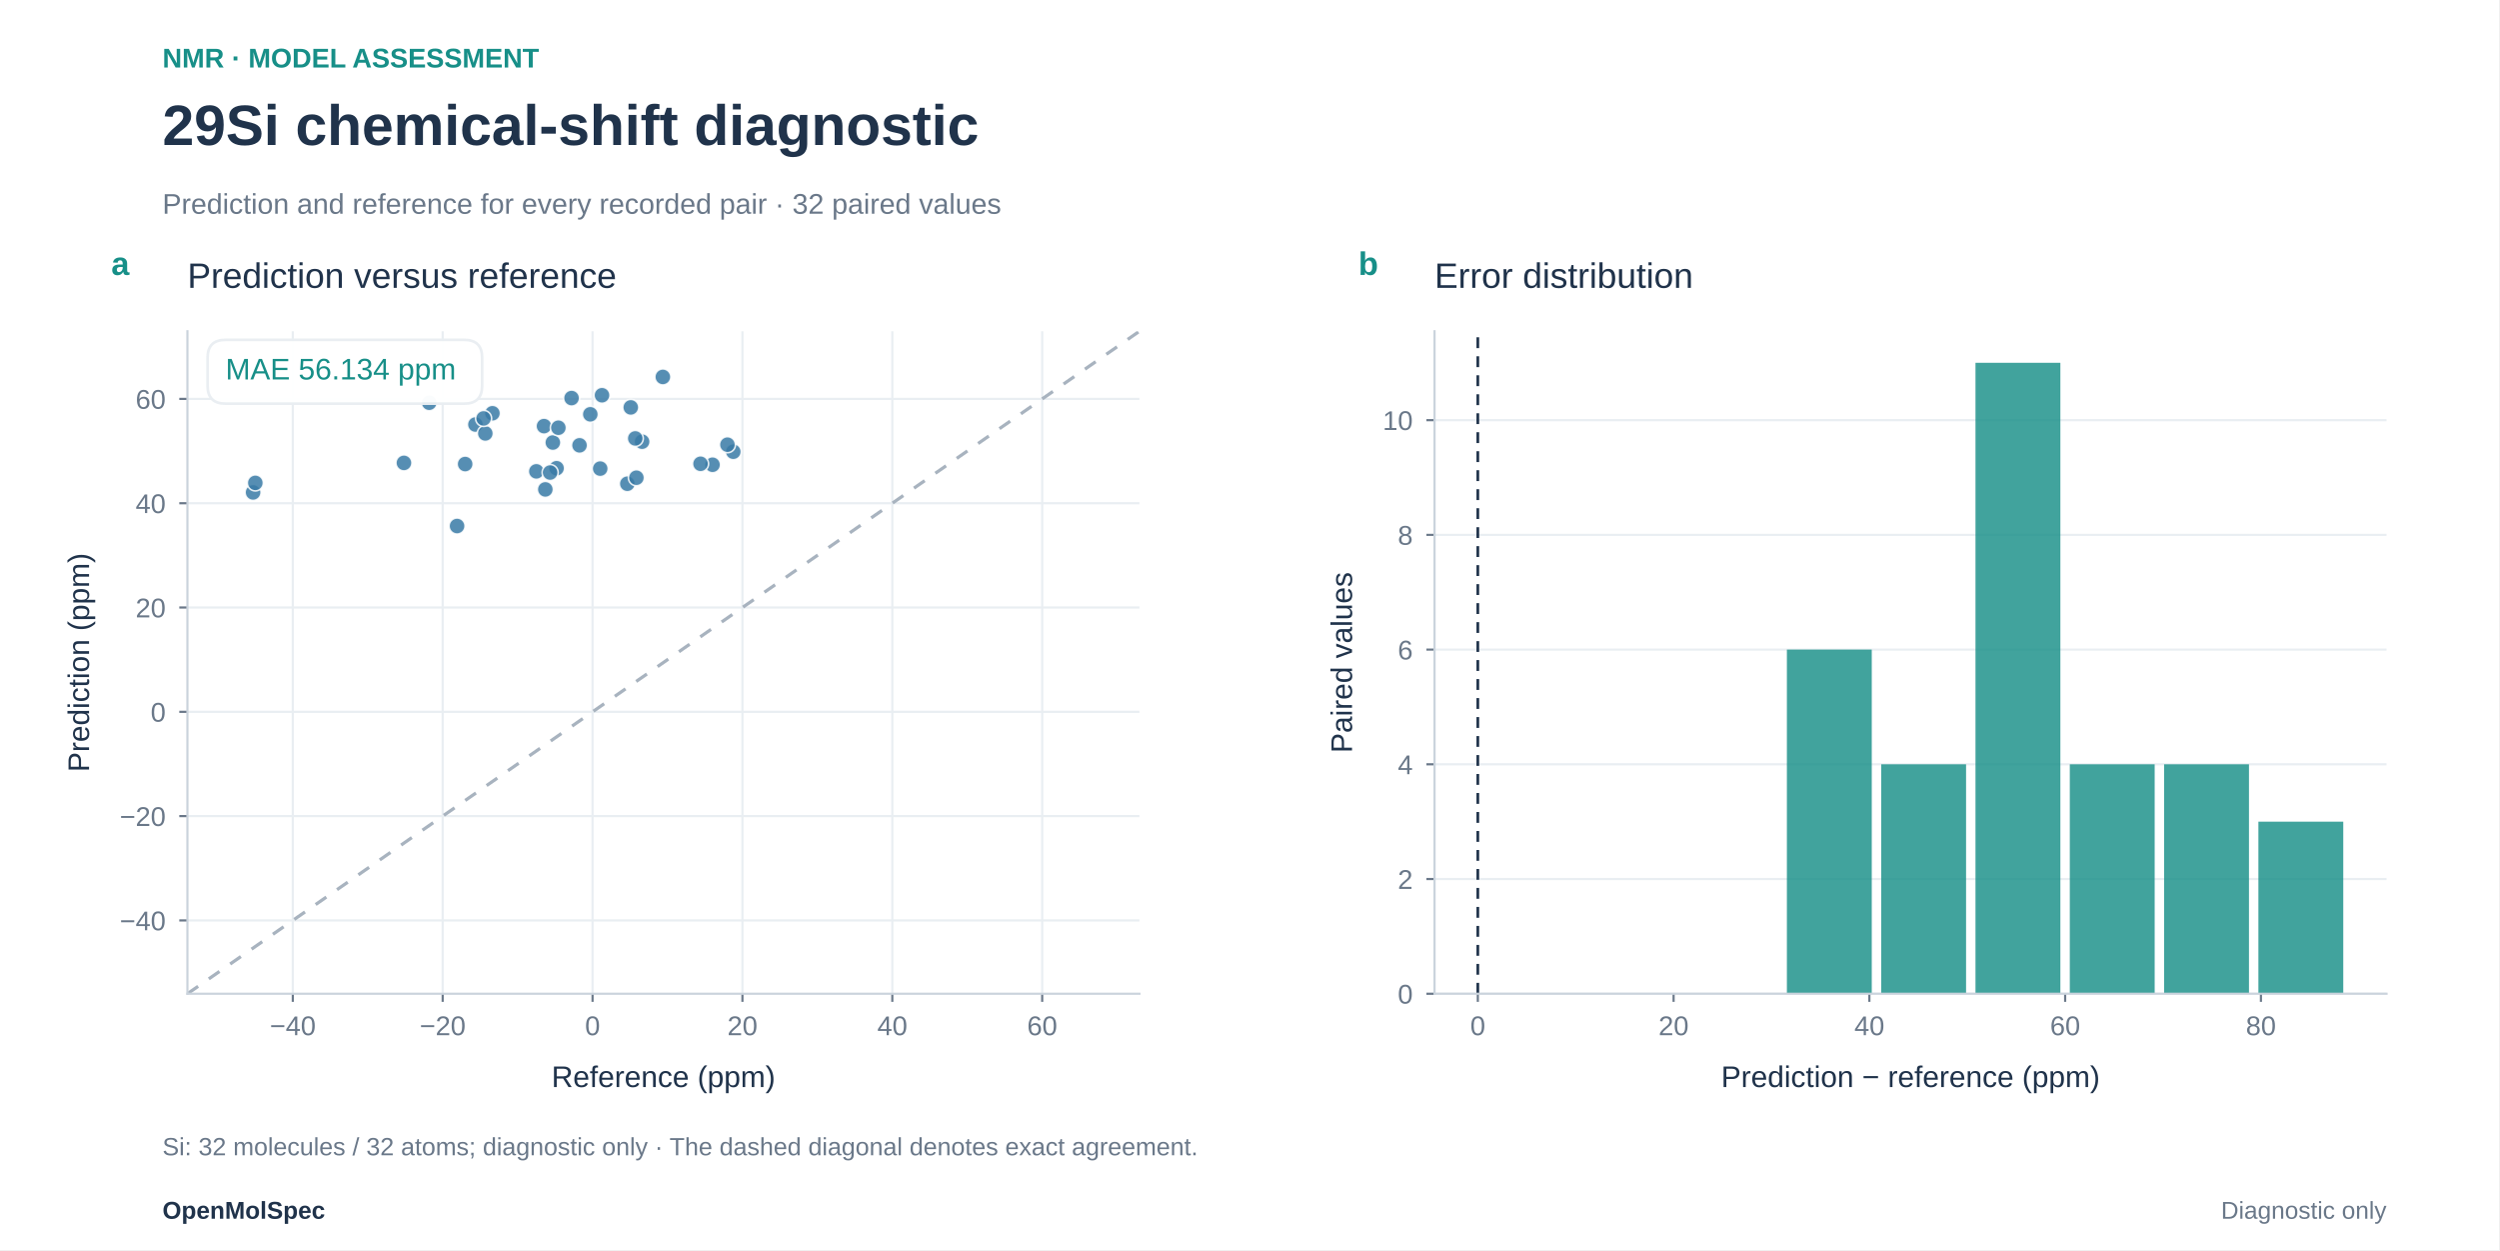
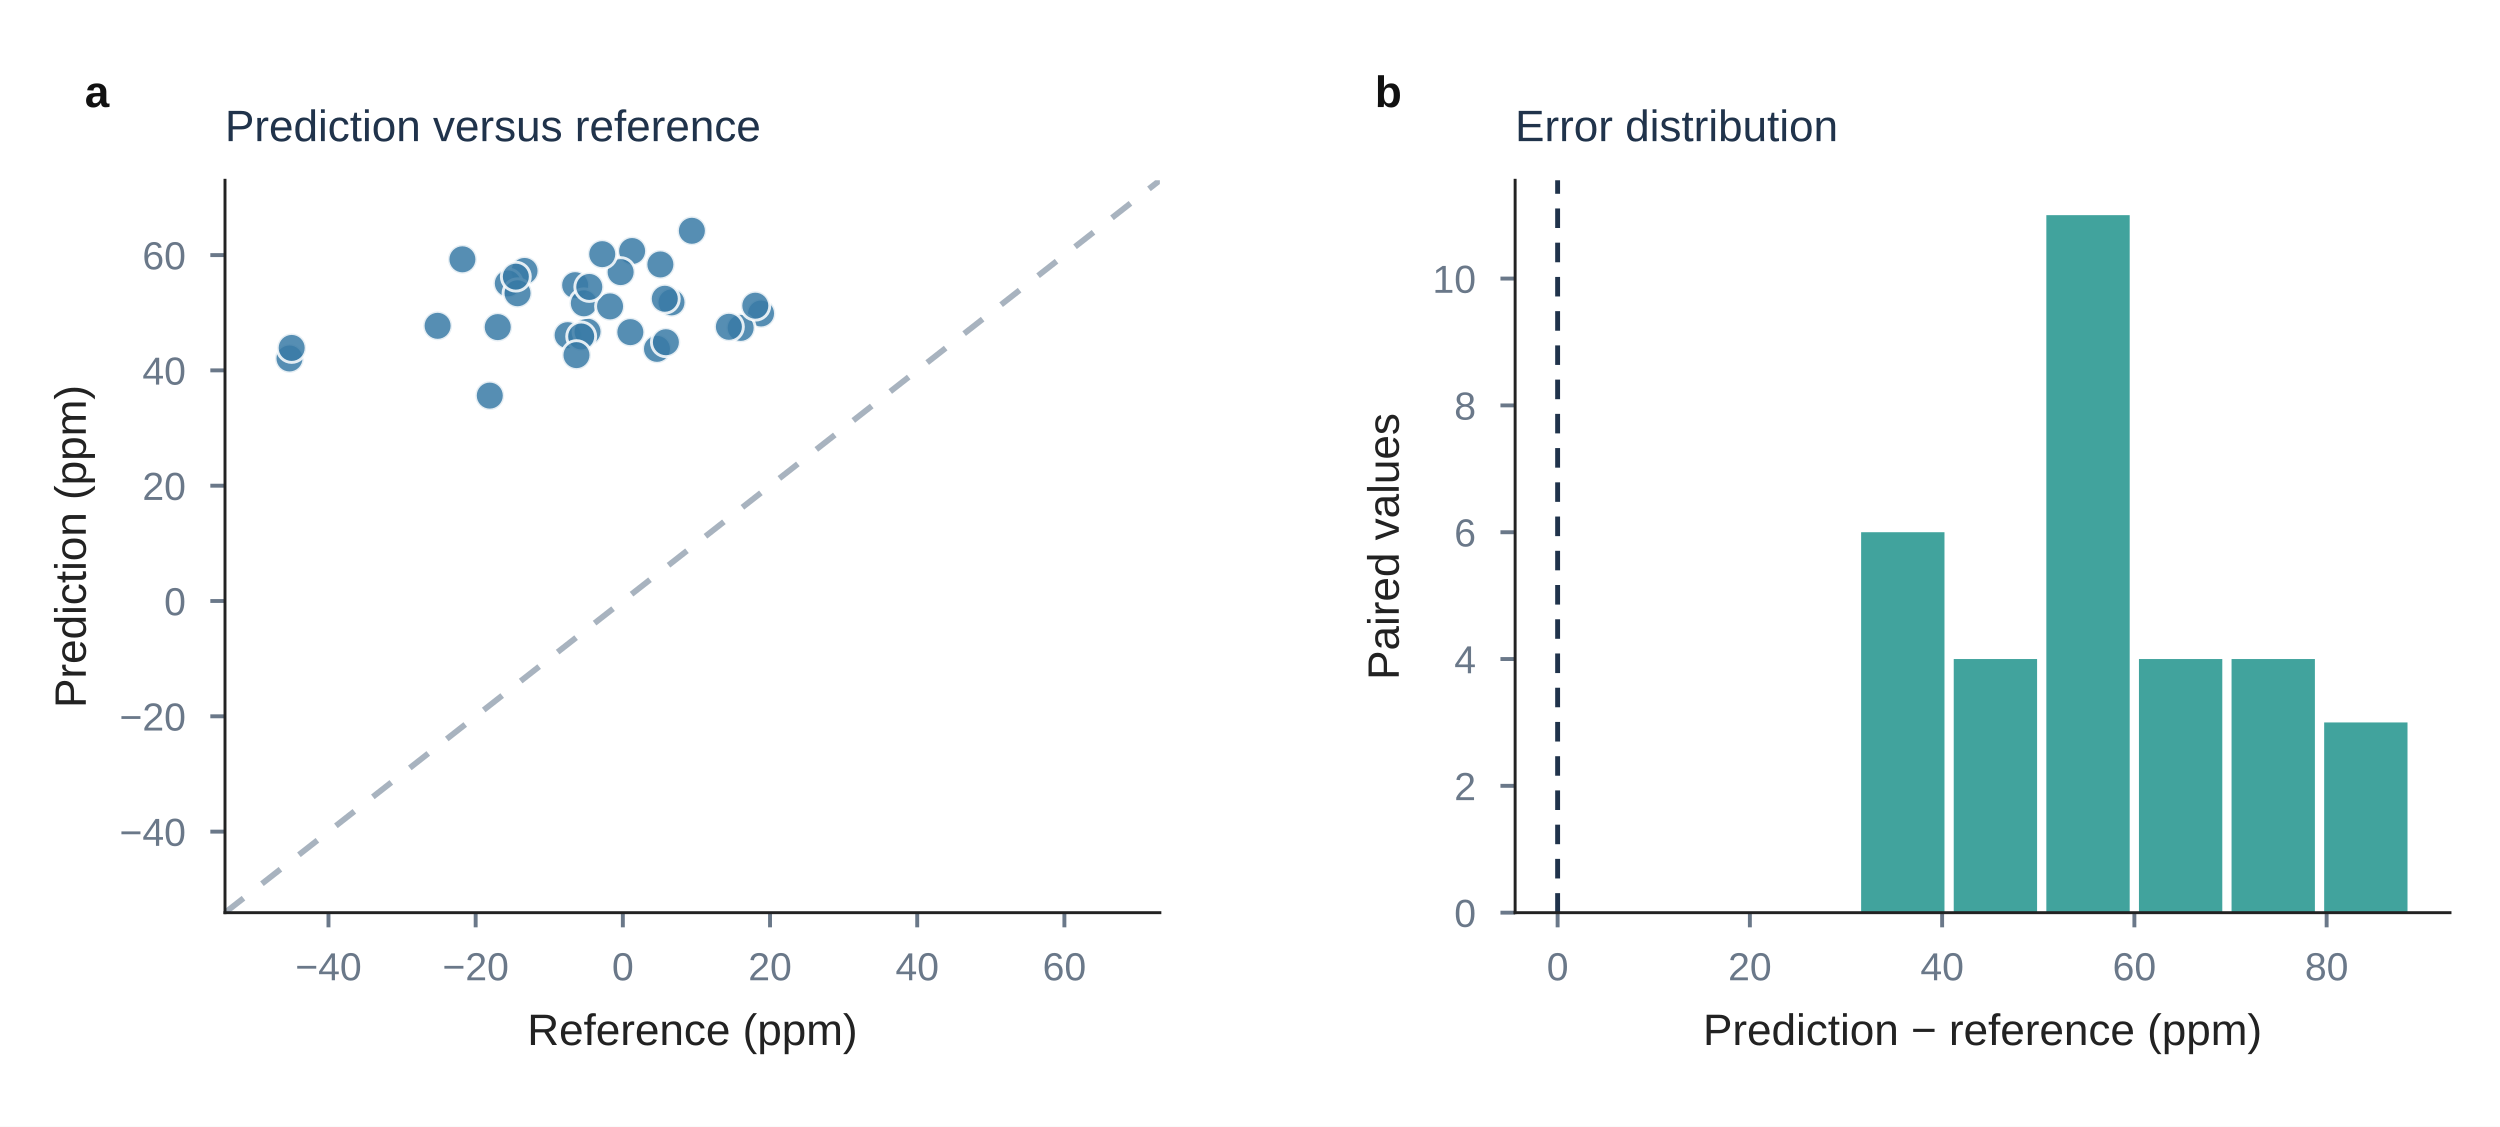
- <svg xmlns="http://www.w3.org/2000/svg" xmlns:xlink="http://www.w3.org/1999/xlink" width="921.6pt" height="460.8pt" viewBox="0 0 921.6 460.8" version="1.1">
+ <svg xmlns="http://www.w3.org/2000/svg" xmlns:xlink="http://www.w3.org/1999/xlink" width="511.2pt" height="230.4pt" viewBox="0 0 511.2 230.4" version="1.1">
  <defs>
    <style type="text/css">*{stroke-linejoin: round; stroke-linecap: butt}</style>
  </defs>
  <g id="figure_1">
    <g id="patch_1">
-       <path d="M 0 460.8 L 921.6 460.8 L 921.6 0 L 0 0 z " style="fill: #ffffff" />
+       <path d="M 0 230.4 L 511.2 230.4 L 511.2 0 L 0 0 z " style="fill: #ffffff" />
    </g>
    <g id="axes_1">
      <g id="patch_2">
-         <path d="M 69.12 366.336 L 420.206 366.336 L 420.206 122.112 L 69.12 122.112 z " style="fill: #ffffff" />
+         <path d="M 46.008 186.624 L 237.171 186.624 L 237.171 36.864 L 46.008 36.864 z " style="fill: #ffffff" />
      </g>
      <g id="matplotlib.axis_1">
        <g id="xtick_1">
          <g id="line2d_1">
-             <path d="M 107.98 366.336 L 107.98 122.112 " clip-path="url(#pf176fd05dd)" style="fill: none; stroke: #e9eef2; stroke-width: 0.8; stroke-linecap: square" />
-           </g>
-           <g id="line2d_2">
            <defs>
              <path id="m6f0fb3a5e2" d="M 0 0 L 0 3 " style="stroke: #6a7889; stroke-width: 0.8" />
            </defs>
            <g>
-               <use xlink:href="#m6f0fb3a5e2" x="107.98" y="366.336" style="fill: #6a7889; stroke: #6a7889; stroke-width: 0.8" />
+               <use xlink:href="#m6f0fb3a5e2" x="67.167" y="186.624" style="fill: #6a7889; stroke: #6a7889; stroke-width: 0.8" />
            </g>
          </g>
          <g id="text_1">
-             <text style="font-size: 10px; font-family: 'Arial'; text-anchor: middle; fill: #6a7889" x="107.98" y="381.616" transform="rotate(-0 107.9803 381.6163)">−40</text>
+             <text style="font-size: 8px; font-family: 'Arial'; text-anchor: middle; fill: #6a7889" x="67.167" y="200.448" transform="rotate(-0 67.1671 200.4482)">−40</text>
          </g>
        </g>
        <g id="xtick_2">
+           <g id="line2d_2">
+             <g>
+               <use xlink:href="#m6f0fb3a5e2" x="97.263" y="186.624" style="fill: #6a7889; stroke: #6a7889; stroke-width: 0.8" />
+             </g>
+           </g>
+           <g id="text_2">
+             <text style="font-size: 8px; font-family: 'Arial'; text-anchor: middle; fill: #6a7889" x="97.263" y="200.448" transform="rotate(-0 97.26312 200.4482)">−20</text>
+           </g>
+         </g>
+         <g id="xtick_3">
          <g id="line2d_3">
-             <path d="M 163.254 366.336 L 163.254 122.112 " clip-path="url(#pf176fd05dd)" style="fill: none; stroke: #e9eef2; stroke-width: 0.8; stroke-linecap: square" />
-           </g>
+             <g>
+               <use xlink:href="#m6f0fb3a5e2" x="127.359" y="186.624" style="fill: #6a7889; stroke: #6a7889; stroke-width: 0.8" />
+             </g>
+           </g>
+           <g id="text_3">
+             <text style="font-size: 8px; font-family: 'Arial'; text-anchor: middle; fill: #6a7889" x="127.359" y="200.448" transform="rotate(-0 127.3591 200.4482)">0</text>
+           </g>
+         </g>
+         <g id="xtick_4">
          <g id="line2d_4">
            <g>
-               <use xlink:href="#m6f0fb3a5e2" x="163.254" y="366.336" style="fill: #6a7889; stroke: #6a7889; stroke-width: 0.8" />
-             </g>
-           </g>
-           <g id="text_2">
-             <text style="font-size: 10px; font-family: 'Arial'; text-anchor: middle; fill: #6a7889" x="163.254" y="381.616" transform="rotate(-0 163.254 381.6163)">−20</text>
-           </g>
-         </g>
-         <g id="xtick_3">
+               <use xlink:href="#m6f0fb3a5e2" x="157.455" y="186.624" style="fill: #6a7889; stroke: #6a7889; stroke-width: 0.8" />
+             </g>
+           </g>
+           <g id="text_4">
+             <text style="font-size: 8px; font-family: 'Arial'; text-anchor: middle; fill: #6a7889" x="157.455" y="200.448" transform="rotate(-0 157.4552 200.4482)">20</text>
+           </g>
+         </g>
+         <g id="xtick_5">
          <g id="line2d_5">
-             <path d="M 218.528 366.336 L 218.528 122.112 " clip-path="url(#pf176fd05dd)" style="fill: none; stroke: #e9eef2; stroke-width: 0.8; stroke-linecap: square" />
-           </g>
+             <g>
+               <use xlink:href="#m6f0fb3a5e2" x="187.551" y="186.624" style="fill: #6a7889; stroke: #6a7889; stroke-width: 0.8" />
+             </g>
+           </g>
+           <g id="text_5">
+             <text style="font-size: 8px; font-family: 'Arial'; text-anchor: middle; fill: #6a7889" x="187.551" y="200.448" transform="rotate(-0 187.5512 200.4482)">40</text>
+           </g>
+         </g>
+         <g id="xtick_6">
          <g id="line2d_6">
            <g>
-               <use xlink:href="#m6f0fb3a5e2" x="218.528" y="366.336" style="fill: #6a7889; stroke: #6a7889; stroke-width: 0.8" />
-             </g>
-           </g>
-           <g id="text_3">
-             <text style="font-size: 10px; font-family: 'Arial'; text-anchor: middle; fill: #6a7889" x="218.528" y="381.616" transform="rotate(-0 218.5277 381.6163)">0</text>
-           </g>
-         </g>
-         <g id="xtick_4">
-           <g id="line2d_7">
-             <path d="M 273.801 366.336 L 273.801 122.112 " clip-path="url(#pf176fd05dd)" style="fill: none; stroke: #e9eef2; stroke-width: 0.8; stroke-linecap: square" />
-           </g>
-           <g id="line2d_8">
-             <g>
-               <use xlink:href="#m6f0fb3a5e2" x="273.801" y="366.336" style="fill: #6a7889; stroke: #6a7889; stroke-width: 0.8" />
-             </g>
-           </g>
-           <g id="text_4">
-             <text style="font-size: 10px; font-family: 'Arial'; text-anchor: middle; fill: #6a7889" x="273.801" y="381.616" transform="rotate(-0 273.8013 381.6163)">20</text>
-           </g>
-         </g>
-         <g id="xtick_5">
-           <g id="line2d_9">
-             <path d="M 329.075 366.336 L 329.075 122.112 " clip-path="url(#pf176fd05dd)" style="fill: none; stroke: #e9eef2; stroke-width: 0.8; stroke-linecap: square" />
-           </g>
-           <g id="line2d_10">
-             <g>
-               <use xlink:href="#m6f0fb3a5e2" x="329.075" y="366.336" style="fill: #6a7889; stroke: #6a7889; stroke-width: 0.8" />
-             </g>
-           </g>
-           <g id="text_5">
-             <text style="font-size: 10px; font-family: 'Arial'; text-anchor: middle; fill: #6a7889" x="329.075" y="381.616" transform="rotate(-0 329.075 381.6163)">40</text>
-           </g>
-         </g>
-         <g id="xtick_6">
-           <g id="line2d_11">
-             <path d="M 384.349 366.336 L 384.349 122.112 " clip-path="url(#pf176fd05dd)" style="fill: none; stroke: #e9eef2; stroke-width: 0.8; stroke-linecap: square" />
-           </g>
-           <g id="line2d_12">
-             <g>
-               <use xlink:href="#m6f0fb3a5e2" x="384.349" y="366.336" style="fill: #6a7889; stroke: #6a7889; stroke-width: 0.8" />
+               <use xlink:href="#m6f0fb3a5e2" x="217.647" y="186.624" style="fill: #6a7889; stroke: #6a7889; stroke-width: 0.8" />
            </g>
          </g>
          <g id="text_6">
-             <text style="font-size: 10px; font-family: 'Arial'; text-anchor: middle; fill: #6a7889" x="384.349" y="381.616" transform="rotate(-0 384.3487 381.6163)">60</text>
+             <text style="font-size: 8px; font-family: 'Arial'; text-anchor: middle; fill: #6a7889" x="217.647" y="200.448" transform="rotate(-0 217.6472 200.4482)">60</text>
          </g>
        </g>
        <g id="text_7">
-           <text style="font-size: 11px; font-family: 'Arial'; text-anchor: middle; fill: #20334b" x="244.663" y="400.729" transform="rotate(-0 244.6629 400.7291)">Reference (ppm)</text>
+           <text style="font-size: 9px; font-family: 'Arial'; text-anchor: middle; fill: #222222" x="141.59" y="213.684" transform="rotate(-0 141.5895 213.6841)">Reference (ppm)</text>
        </g>
      </g>
      <g id="matplotlib.axis_2">
        <g id="ytick_1">
-           <g id="line2d_13">
-             <path d="M 69.12 339.304 L 420.206 339.304 " clip-path="url(#pf176fd05dd)" style="fill: none; stroke: #e9eef2; stroke-width: 0.8; stroke-linecap: square" />
-           </g>
-           <g id="line2d_14">
+           <g id="line2d_7">
            <defs>
              <path id="m649d00c648" d="M 0 0 L -3 0 " style="stroke: #6a7889; stroke-width: 0.8" />
            </defs>
            <g>
-               <use xlink:href="#m649d00c648" x="69.12" y="339.304" style="fill: #6a7889; stroke: #6a7889; stroke-width: 0.8" />
+               <use xlink:href="#m649d00c648" x="46.008" y="170.048" style="fill: #6a7889; stroke: #6a7889; stroke-width: 0.8" />
            </g>
          </g>
          <g id="text_8">
-             <text style="font-size: 10px; font-family: 'Arial'; text-anchor: end; fill: #6a7889" x="61.12" y="342.944" transform="rotate(-0 61.12 342.9439)">−40</text>
+             <text style="font-size: 8px; font-family: 'Arial'; text-anchor: end; fill: #6a7889" x="38.008" y="172.96" transform="rotate(-0 38.008 172.9598)">−40</text>
          </g>
        </g>
        <g id="ytick_2">
-           <g id="line2d_15">
-             <path d="M 69.12 300.854 L 420.206 300.854 " clip-path="url(#pf176fd05dd)" style="fill: none; stroke: #e9eef2; stroke-width: 0.8; stroke-linecap: square" />
-           </g>
-           <g id="line2d_16">
-             <g>
-               <use xlink:href="#m649d00c648" x="69.12" y="300.854" style="fill: #6a7889; stroke: #6a7889; stroke-width: 0.8" />
+           <g id="line2d_8">
+             <g>
+               <use xlink:href="#m649d00c648" x="46.008" y="146.47" style="fill: #6a7889; stroke: #6a7889; stroke-width: 0.8" />
            </g>
          </g>
          <g id="text_9">
-             <text style="font-size: 10px; font-family: 'Arial'; text-anchor: end; fill: #6a7889" x="61.12" y="304.494" transform="rotate(-0 61.12 304.4942)">−20</text>
+             <text style="font-size: 8px; font-family: 'Arial'; text-anchor: end; fill: #6a7889" x="38.008" y="149.382" transform="rotate(-0 38.008 149.3821)">−20</text>
          </g>
        </g>
        <g id="ytick_3">
-           <g id="line2d_17">
-             <path d="M 69.12 262.404 L 420.206 262.404 " clip-path="url(#pf176fd05dd)" style="fill: none; stroke: #e9eef2; stroke-width: 0.8; stroke-linecap: square" />
-           </g>
-           <g id="line2d_18">
-             <g>
-               <use xlink:href="#m649d00c648" x="69.12" y="262.404" style="fill: #6a7889; stroke: #6a7889; stroke-width: 0.8" />
+           <g id="line2d_9">
+             <g>
+               <use xlink:href="#m649d00c648" x="46.008" y="122.892" style="fill: #6a7889; stroke: #6a7889; stroke-width: 0.8" />
            </g>
          </g>
          <g id="text_10">
-             <text style="font-size: 10px; font-family: 'Arial'; text-anchor: end; fill: #6a7889" x="61.12" y="266.044" transform="rotate(-0 61.12 266.0444)">0</text>
+             <text style="font-size: 8px; font-family: 'Arial'; text-anchor: end; fill: #6a7889" x="38.008" y="125.804" transform="rotate(-0 38.008 125.8044)">0</text>
          </g>
        </g>
        <g id="ytick_4">
-           <g id="line2d_19">
-             <path d="M 69.12 223.955 L 420.206 223.955 " clip-path="url(#pf176fd05dd)" style="fill: none; stroke: #e9eef2; stroke-width: 0.8; stroke-linecap: square" />
-           </g>
-           <g id="line2d_20">
-             <g>
-               <use xlink:href="#m649d00c648" x="69.12" y="223.955" style="fill: #6a7889; stroke: #6a7889; stroke-width: 0.8" />
+           <g id="line2d_10">
+             <g>
+               <use xlink:href="#m649d00c648" x="46.008" y="99.315" style="fill: #6a7889; stroke: #6a7889; stroke-width: 0.8" />
            </g>
          </g>
          <g id="text_11">
-             <text style="font-size: 10px; font-family: 'Arial'; text-anchor: end; fill: #6a7889" x="61.12" y="227.595" transform="rotate(-0 61.12 227.5947)">20</text>
+             <text style="font-size: 8px; font-family: 'Arial'; text-anchor: end; fill: #6a7889" x="38.008" y="102.227" transform="rotate(-0 38.008 102.2267)">20</text>
          </g>
        </g>
        <g id="ytick_5">
-           <g id="line2d_21">
-             <path d="M 69.12 185.505 L 420.206 185.505 " clip-path="url(#pf176fd05dd)" style="fill: none; stroke: #e9eef2; stroke-width: 0.8; stroke-linecap: square" />
-           </g>
-           <g id="line2d_22">
-             <g>
-               <use xlink:href="#m649d00c648" x="69.12" y="185.505" style="fill: #6a7889; stroke: #6a7889; stroke-width: 0.8" />
+           <g id="line2d_11">
+             <g>
+               <use xlink:href="#m649d00c648" x="46.008" y="75.737" style="fill: #6a7889; stroke: #6a7889; stroke-width: 0.8" />
            </g>
          </g>
          <g id="text_12">
-             <text style="font-size: 10px; font-family: 'Arial'; text-anchor: end; fill: #6a7889" x="61.12" y="189.145" transform="rotate(-0 61.12 189.1449)">40</text>
+             <text style="font-size: 8px; font-family: 'Arial'; text-anchor: end; fill: #6a7889" x="38.008" y="78.649" transform="rotate(-0 38.008 78.64905)">40</text>
          </g>
        </g>
        <g id="ytick_6">
-           <g id="line2d_23">
-             <path d="M 69.12 147.055 L 420.206 147.055 " clip-path="url(#pf176fd05dd)" style="fill: none; stroke: #e9eef2; stroke-width: 0.8; stroke-linecap: square" />
-           </g>
-           <g id="line2d_24">
-             <g>
-               <use xlink:href="#m649d00c648" x="69.12" y="147.055" style="fill: #6a7889; stroke: #6a7889; stroke-width: 0.8" />
+           <g id="line2d_12">
+             <g>
+               <use xlink:href="#m649d00c648" x="46.008" y="52.159" style="fill: #6a7889; stroke: #6a7889; stroke-width: 0.8" />
            </g>
          </g>
          <g id="text_13">
-             <text style="font-size: 10px; font-family: 'Arial'; text-anchor: end; fill: #6a7889" x="61.12" y="150.695" transform="rotate(-0 61.12 150.6952)">60</text>
+             <text style="font-size: 8px; font-family: 'Arial'; text-anchor: end; fill: #6a7889" x="38.008" y="55.071" transform="rotate(-0 38.008 55.07137)">60</text>
          </g>
        </g>
        <g id="text_14">
-           <text style="font-size: 11px; font-family: 'Arial'; text-anchor: middle; fill: #20334b" x="32.842" y="244.224" transform="rotate(-90 32.84234 244.224)">Prediction (ppm)</text>
-         </g>
-       </g>
-       <g id="line2d_25">
-         <path d="M 69.12 366.336 L 420.206 122.112 " clip-path="url(#pf176fd05dd)" style="fill: none; stroke-dasharray: 4.8,4.8; stroke-dashoffset: 0; stroke: #a8b3bf; stroke-width: 1.2" />
+           <text style="font-size: 9px; font-family: 'Arial'; text-anchor: middle; fill: #222222" x="17.544" y="111.744" transform="rotate(-90 17.54378 111.744)">Prediction (ppm)</text>
+         </g>
+       </g>
+       <g id="line2d_13">
+         <path d="M 46.008 186.624 L 237.171 36.864 " clip-path="url(#p6288828e88)" style="fill: none; stroke-dasharray: 4.8,4.8; stroke-dashoffset: 0; stroke: #a8b3bf; stroke-width: 1.2" />
      </g>
      <g id="patch_3">
-         <path d="M 69.12 366.336 L 69.12 122.112 " style="fill: none; stroke: #cad3dc; stroke-width: 0.8; stroke-linejoin: miter; stroke-linecap: square" />
+         <path d="M 46.008 186.624 L 46.008 36.864 " style="fill: none; stroke: #222222; stroke-width: 0.6; stroke-linejoin: miter; stroke-linecap: square" />
      </g>
      <g id="patch_4">
-         <path d="M 69.12 366.336 L 420.206 366.336 " style="fill: none; stroke: #cad3dc; stroke-width: 0.8; stroke-linejoin: miter; stroke-linecap: square" />
+         <path d="M 46.008 186.624 L 237.171 186.624 " style="fill: none; stroke: #222222; stroke-width: 0.6; stroke-linejoin: miter; stroke-linecap: square" />
      </g>
      <g id="PathCollection_1">
        <defs>
          <path id="m7fcbb85ca4" d="M 0 2.958 C 0.784 2.958 1.537 2.646 2.092 2.092 C 2.646 1.537 2.958 0.784 2.958 0 C 2.958 -0.784 2.646 -1.537 2.092 -2.092 C 1.537 -2.646 0.784 -2.958 0 -2.958 C -0.784 -2.958 -1.537 -2.646 -2.092 -2.092 C -2.646 -1.537 -2.958 -0.784 -2.958 0 C -2.958 0.784 -2.646 1.537 -2.092 2.092 C -1.537 2.646 -0.784 2.958 0 2.958 z " style="stroke: #ffffff; stroke-opacity: 0.85; stroke-width: 0.6" />
        </defs>
-         <g clip-path="url(#pf176fd05dd)">
-           <use xlink:href="#m7fcbb85ca4" x="200.619" y="157.087" style="fill: #397ba6; fill-opacity: 0.85; stroke: #ffffff; stroke-opacity: 0.85; stroke-width: 0.6" />
-           <use xlink:href="#m7fcbb85ca4" x="244.451" y="138.955" style="fill: #397ba6; fill-opacity: 0.85; stroke: #ffffff; stroke-opacity: 0.85; stroke-width: 0.6" />
-           <use xlink:href="#m7fcbb85ca4" x="171.545" y="171.069" style="fill: #397ba6; fill-opacity: 0.85; stroke: #ffffff; stroke-opacity: 0.85; stroke-width: 0.6" />
-           <use xlink:href="#m7fcbb85ca4" x="197.8" y="173.761" style="fill: #397ba6; fill-opacity: 0.85; stroke: #ffffff; stroke-opacity: 0.85; stroke-width: 0.6" />
-           <use xlink:href="#m7fcbb85ca4" x="222.01" y="145.704" style="fill: #397ba6; fill-opacity: 0.85; stroke: #ffffff; stroke-opacity: 0.85; stroke-width: 0.6" />
-           <use xlink:href="#m7fcbb85ca4" x="148.966" y="170.645" style="fill: #397ba6; fill-opacity: 0.85; stroke: #ffffff; stroke-opacity: 0.85; stroke-width: 0.6" />
-           <use xlink:href="#m7fcbb85ca4" x="236.796" y="162.827" style="fill: #397ba6; fill-opacity: 0.85; stroke: #ffffff; stroke-opacity: 0.85; stroke-width: 0.6" />
-           <use xlink:href="#m7fcbb85ca4" x="221.347" y="172.75" style="fill: #397ba6; fill-opacity: 0.85; stroke: #ffffff; stroke-opacity: 0.85; stroke-width: 0.6" />
-           <use xlink:href="#m7fcbb85ca4" x="205.262" y="172.604" style="fill: #397ba6; fill-opacity: 0.85; stroke: #ffffff; stroke-opacity: 0.85; stroke-width: 0.6" />
-           <use xlink:href="#m7fcbb85ca4" x="158.279" y="148.466" style="fill: #397ba6; fill-opacity: 0.85; stroke: #ffffff; stroke-opacity: 0.85; stroke-width: 0.6" />
-           <use xlink:href="#m7fcbb85ca4" x="181.605" y="152.348" style="fill: #397ba6; fill-opacity: 0.85; stroke: #ffffff; stroke-opacity: 0.85; stroke-width: 0.6" />
-           <use xlink:href="#m7fcbb85ca4" x="93.333" y="181.526" style="fill: #397ba6; fill-opacity: 0.85; stroke: #ffffff; stroke-opacity: 0.85; stroke-width: 0.6" />
-           <use xlink:href="#m7fcbb85ca4" x="175.331" y="156.499" style="fill: #397ba6; fill-opacity: 0.85; stroke: #ffffff; stroke-opacity: 0.85; stroke-width: 0.6" />
-           <use xlink:href="#m7fcbb85ca4" x="94.162" y="178.018" style="fill: #397ba6; fill-opacity: 0.85; stroke: #ffffff; stroke-opacity: 0.85; stroke-width: 0.6" />
-           <use xlink:href="#m7fcbb85ca4" x="270.43" y="166.526" style="fill: #397ba6; fill-opacity: 0.85; stroke: #ffffff; stroke-opacity: 0.85; stroke-width: 0.6" />
-           <use xlink:href="#m7fcbb85ca4" x="217.699" y="152.728" style="fill: #397ba6; fill-opacity: 0.85; stroke: #ffffff; stroke-opacity: 0.85; stroke-width: 0.6" />
-           <use xlink:href="#m7fcbb85ca4" x="203.88" y="163.134" style="fill: #397ba6; fill-opacity: 0.85; stroke: #ffffff; stroke-opacity: 0.85; stroke-width: 0.6" />
-           <use xlink:href="#m7fcbb85ca4" x="168.56" y="193.916" style="fill: #397ba6; fill-opacity: 0.85; stroke: #ffffff; stroke-opacity: 0.85; stroke-width: 0.6" />
-           <use xlink:href="#m7fcbb85ca4" x="262.774" y="171.331" style="fill: #397ba6; fill-opacity: 0.85; stroke: #ffffff; stroke-opacity: 0.85; stroke-width: 0.6" />
-           <use xlink:href="#m7fcbb85ca4" x="268.274" y="163.935" style="fill: #397ba6; fill-opacity: 0.85; stroke: #ffffff; stroke-opacity: 0.85; stroke-width: 0.6" />
-           <use xlink:href="#m7fcbb85ca4" x="178.979" y="159.777" style="fill: #397ba6; fill-opacity: 0.85; stroke: #ffffff; stroke-opacity: 0.85; stroke-width: 0.6" />
-           <use xlink:href="#m7fcbb85ca4" x="202.885" y="174.199" style="fill: #397ba6; fill-opacity: 0.85; stroke: #ffffff; stroke-opacity: 0.85; stroke-width: 0.6" />
-           <use xlink:href="#m7fcbb85ca4" x="231.351" y="178.325" style="fill: #397ba6; fill-opacity: 0.85; stroke: #ffffff; stroke-opacity: 0.85; stroke-width: 0.6" />
-           <use xlink:href="#m7fcbb85ca4" x="210.789" y="146.746" style="fill: #397ba6; fill-opacity: 0.85; stroke: #ffffff; stroke-opacity: 0.85; stroke-width: 0.6" />
-           <use xlink:href="#m7fcbb85ca4" x="258.352" y="170.974" style="fill: #397ba6; fill-opacity: 0.85; stroke: #ffffff; stroke-opacity: 0.85; stroke-width: 0.6" />
-           <use xlink:href="#m7fcbb85ca4" x="201.116" y="180.413" style="fill: #397ba6; fill-opacity: 0.85; stroke: #ffffff; stroke-opacity: 0.85; stroke-width: 0.6" />
-           <use xlink:href="#m7fcbb85ca4" x="213.727" y="164.165" style="fill: #397ba6; fill-opacity: 0.85; stroke: #ffffff; stroke-opacity: 0.85; stroke-width: 0.6" />
-           <use xlink:href="#m7fcbb85ca4" x="205.925" y="157.682" style="fill: #397ba6; fill-opacity: 0.85; stroke: #ffffff; stroke-opacity: 0.85; stroke-width: 0.6" />
-           <use xlink:href="#m7fcbb85ca4" x="234.695" y="176.11" style="fill: #397ba6; fill-opacity: 0.85; stroke: #ffffff; stroke-opacity: 0.85; stroke-width: 0.6" />
-           <use xlink:href="#m7fcbb85ca4" x="232.622" y="150.179" style="fill: #397ba6; fill-opacity: 0.85; stroke: #ffffff; stroke-opacity: 0.85; stroke-width: 0.6" />
-           <use xlink:href="#m7fcbb85ca4" x="178.344" y="154.25" style="fill: #397ba6; fill-opacity: 0.85; stroke: #ffffff; stroke-opacity: 0.85; stroke-width: 0.6" />
-           <use xlink:href="#m7fcbb85ca4" x="234.281" y="161.62" style="fill: #397ba6; fill-opacity: 0.85; stroke: #ffffff; stroke-opacity: 0.85; stroke-width: 0.6" />
+         <g clip-path="url(#p6288828e88)">
+           <use xlink:href="#m7fcbb85ca4" x="117.608" y="58.311" style="fill: #397ba6; fill-opacity: 0.85; stroke: #ffffff; stroke-opacity: 0.85; stroke-width: 0.6" />
+           <use xlink:href="#m7fcbb85ca4" x="141.474" y="47.192" style="fill: #397ba6; fill-opacity: 0.85; stroke: #ffffff; stroke-opacity: 0.85; stroke-width: 0.6" />
+           <use xlink:href="#m7fcbb85ca4" x="101.778" y="66.885" style="fill: #397ba6; fill-opacity: 0.85; stroke: #ffffff; stroke-opacity: 0.85; stroke-width: 0.6" />
+           <use xlink:href="#m7fcbb85ca4" x="116.073" y="68.536" style="fill: #397ba6; fill-opacity: 0.85; stroke: #ffffff; stroke-opacity: 0.85; stroke-width: 0.6" />
+           <use xlink:href="#m7fcbb85ca4" x="129.255" y="51.331" style="fill: #397ba6; fill-opacity: 0.85; stroke: #ffffff; stroke-opacity: 0.85; stroke-width: 0.6" />
+           <use xlink:href="#m7fcbb85ca4" x="89.483" y="66.625" style="fill: #397ba6; fill-opacity: 0.85; stroke: #ffffff; stroke-opacity: 0.85; stroke-width: 0.6" />
+           <use xlink:href="#m7fcbb85ca4" x="137.306" y="61.831" style="fill: #397ba6; fill-opacity: 0.85; stroke: #ffffff; stroke-opacity: 0.85; stroke-width: 0.6" />
+           <use xlink:href="#m7fcbb85ca4" x="128.894" y="67.916" style="fill: #397ba6; fill-opacity: 0.85; stroke: #ffffff; stroke-opacity: 0.85; stroke-width: 0.6" />
+           <use xlink:href="#m7fcbb85ca4" x="120.136" y="67.826" style="fill: #397ba6; fill-opacity: 0.85; stroke: #ffffff; stroke-opacity: 0.85; stroke-width: 0.6" />
+           <use xlink:href="#m7fcbb85ca4" x="94.554" y="53.024" style="fill: #397ba6; fill-opacity: 0.85; stroke: #ffffff; stroke-opacity: 0.85; stroke-width: 0.6" />
+           <use xlink:href="#m7fcbb85ca4" x="107.255" y="55.405" style="fill: #397ba6; fill-opacity: 0.85; stroke: #ffffff; stroke-opacity: 0.85; stroke-width: 0.6" />
+           <use xlink:href="#m7fcbb85ca4" x="59.192" y="73.297" style="fill: #397ba6; fill-opacity: 0.85; stroke: #ffffff; stroke-opacity: 0.85; stroke-width: 0.6" />
+           <use xlink:href="#m7fcbb85ca4" x="103.839" y="57.95" style="fill: #397ba6; fill-opacity: 0.85; stroke: #ffffff; stroke-opacity: 0.85; stroke-width: 0.6" />
+           <use xlink:href="#m7fcbb85ca4" x="59.643" y="71.146" style="fill: #397ba6; fill-opacity: 0.85; stroke: #ffffff; stroke-opacity: 0.85; stroke-width: 0.6" />
+           <use xlink:href="#m7fcbb85ca4" x="155.619" y="64.099" style="fill: #397ba6; fill-opacity: 0.85; stroke: #ffffff; stroke-opacity: 0.85; stroke-width: 0.6" />
+           <use xlink:href="#m7fcbb85ca4" x="126.908" y="55.638" style="fill: #397ba6; fill-opacity: 0.85; stroke: #ffffff; stroke-opacity: 0.85; stroke-width: 0.6" />
+           <use xlink:href="#m7fcbb85ca4" x="119.384" y="62.019" style="fill: #397ba6; fill-opacity: 0.85; stroke: #ffffff; stroke-opacity: 0.85; stroke-width: 0.6" />
+           <use xlink:href="#m7fcbb85ca4" x="100.152" y="80.895" style="fill: #397ba6; fill-opacity: 0.85; stroke: #ffffff; stroke-opacity: 0.85; stroke-width: 0.6" />
+           <use xlink:href="#m7fcbb85ca4" x="151.451" y="67.046" style="fill: #397ba6; fill-opacity: 0.85; stroke: #ffffff; stroke-opacity: 0.85; stroke-width: 0.6" />
+           <use xlink:href="#m7fcbb85ca4" x="154.446" y="62.51" style="fill: #397ba6; fill-opacity: 0.85; stroke: #ffffff; stroke-opacity: 0.85; stroke-width: 0.6" />
+           <use xlink:href="#m7fcbb85ca4" x="105.825" y="59.961" style="fill: #397ba6; fill-opacity: 0.85; stroke: #ffffff; stroke-opacity: 0.85; stroke-width: 0.6" />
+           <use xlink:href="#m7fcbb85ca4" x="118.842" y="68.804" style="fill: #397ba6; fill-opacity: 0.85; stroke: #ffffff; stroke-opacity: 0.85; stroke-width: 0.6" />
+           <use xlink:href="#m7fcbb85ca4" x="134.341" y="71.334" style="fill: #397ba6; fill-opacity: 0.85; stroke: #ffffff; stroke-opacity: 0.85; stroke-width: 0.6" />
+           <use xlink:href="#m7fcbb85ca4" x="123.146" y="51.97" style="fill: #397ba6; fill-opacity: 0.85; stroke: #ffffff; stroke-opacity: 0.85; stroke-width: 0.6" />
+           <use xlink:href="#m7fcbb85ca4" x="149.043" y="66.826" style="fill: #397ba6; fill-opacity: 0.85; stroke: #ffffff; stroke-opacity: 0.85; stroke-width: 0.6" />
+           <use xlink:href="#m7fcbb85ca4" x="117.879" y="72.614" style="fill: #397ba6; fill-opacity: 0.85; stroke: #ffffff; stroke-opacity: 0.85; stroke-width: 0.6" />
+           <use xlink:href="#m7fcbb85ca4" x="124.745" y="62.651" style="fill: #397ba6; fill-opacity: 0.85; stroke: #ffffff; stroke-opacity: 0.85; stroke-width: 0.6" />
+           <use xlink:href="#m7fcbb85ca4" x="120.497" y="58.676" style="fill: #397ba6; fill-opacity: 0.85; stroke: #ffffff; stroke-opacity: 0.85; stroke-width: 0.6" />
+           <use xlink:href="#m7fcbb85ca4" x="136.162" y="69.976" style="fill: #397ba6; fill-opacity: 0.85; stroke: #ffffff; stroke-opacity: 0.85; stroke-width: 0.6" />
+           <use xlink:href="#m7fcbb85ca4" x="135.034" y="54.075" style="fill: #397ba6; fill-opacity: 0.85; stroke: #ffffff; stroke-opacity: 0.85; stroke-width: 0.6" />
+           <use xlink:href="#m7fcbb85ca4" x="105.479" y="56.572" style="fill: #397ba6; fill-opacity: 0.85; stroke: #ffffff; stroke-opacity: 0.85; stroke-width: 0.6" />
+           <use xlink:href="#m7fcbb85ca4" x="135.937" y="61.09" style="fill: #397ba6; fill-opacity: 0.85; stroke: #ffffff; stroke-opacity: 0.85; stroke-width: 0.6" />
        </g>
      </g>
      <g id="text_15">
-         <text style="font-weight: 700; font-size: 12px; font-family: 'Arial'; text-anchor: start; fill: #178f88" x="41.033" y="101.353" transform="rotate(-0 41.03314 101.353)">a</text>
+         <text style="font-weight: 700; font-size: 9px; font-family: 'Arial'; text-anchor: start; fill: #111111" x="17.334" y="21.888" transform="rotate(-0 17.33355 21.888)">a</text>
      </g>
      <g id="text_16">
-         <g id="patch_5">
-           <path d="M 83.163 148.804 L 171.206 148.804 Q 177.806 148.804 177.806 142.204 L 177.806 131.881 Q 177.806 125.281 171.206 125.281 L 83.163 125.281 Q 76.563 125.281 76.563 131.881 L 76.563 142.204 Q 76.563 148.804 83.163 148.804 z " style="fill: #ffffff; opacity: 0.97; stroke: #e9eef2; stroke-linejoin: miter" />
-         </g>
-         <text style="font-size: 11px; font-family: 'Arial'; text-anchor: start; fill: #178f88" x="83.163" y="139.889" transform="rotate(-0 83.16343 139.8893)">MAE  56.134 ppm</text>
-       </g>
-       <g id="text_17">
-         <text style="font-size: 13px; font-family: 'Arial'; text-anchor: start; fill: #20334b" x="69.12" y="106.112" transform="rotate(-0 69.12 106.112)">Prediction versus reference</text>
+         <text style="font-size: 9px; font-family: 'Arial'; text-anchor: start; fill: #20334b" x="46.008" y="28.864" transform="rotate(-0 46.008 28.864)">Prediction versus reference</text>
      </g>
    </g>
    <g id="axes_2">
-       <g id="patch_6">
-         <path d="M 529.042 366.336 L 880.128 366.336 L 880.128 122.112 L 529.042 122.112 z " style="fill: #ffffff" />
+       <g id="patch_5">
+         <path d="M 309.813 186.624 L 500.976 186.624 L 500.976 36.864 L 309.813 36.864 z " style="fill: #ffffff" />
      </g>
      <g id="matplotlib.axis_3">
        <g id="xtick_7">
-           <g id="line2d_26">
-             <g>
-               <use xlink:href="#m6f0fb3a5e2" x="545.001" y="366.336" style="fill: #6a7889; stroke: #6a7889; stroke-width: 0.8" />
+           <g id="line2d_14">
+             <g>
+               <use xlink:href="#m6f0fb3a5e2" x="318.502" y="186.624" style="fill: #6a7889; stroke: #6a7889; stroke-width: 0.8" />
+             </g>
+           </g>
+           <g id="text_17">
+             <text style="font-size: 8px; font-family: 'Arial'; text-anchor: middle; fill: #6a7889" x="318.502" y="200.448" transform="rotate(-0 318.5022 200.4482)">0</text>
+           </g>
+         </g>
+         <g id="xtick_8">
+           <g id="line2d_15">
+             <g>
+               <use xlink:href="#m6f0fb3a5e2" x="357.814" y="186.624" style="fill: #6a7889; stroke: #6a7889; stroke-width: 0.8" />
            </g>
          </g>
          <g id="text_18">
-             <text style="font-size: 10px; font-family: 'Arial'; text-anchor: middle; fill: #6a7889" x="545.001" y="381.616" transform="rotate(-0 545.0007 381.6163)">0</text>
-           </g>
-         </g>
-         <g id="xtick_8">
-           <g id="line2d_27">
-             <g>
-               <use xlink:href="#m6f0fb3a5e2" x="617.201" y="366.336" style="fill: #6a7889; stroke: #6a7889; stroke-width: 0.8" />
+             <text style="font-size: 8px; font-family: 'Arial'; text-anchor: middle; fill: #6a7889" x="357.814" y="200.448" transform="rotate(-0 357.8144 200.4482)">20</text>
+           </g>
+         </g>
+         <g id="xtick_9">
+           <g id="line2d_16">
+             <g>
+               <use xlink:href="#m6f0fb3a5e2" x="397.127" y="186.624" style="fill: #6a7889; stroke: #6a7889; stroke-width: 0.8" />
            </g>
          </g>
          <g id="text_19">
-             <text style="font-size: 10px; font-family: 'Arial'; text-anchor: middle; fill: #6a7889" x="617.201" y="381.616" transform="rotate(-0 617.2007 381.6163)">20</text>
-           </g>
-         </g>
-         <g id="xtick_9">
-           <g id="line2d_28">
-             <g>
-               <use xlink:href="#m6f0fb3a5e2" x="689.401" y="366.336" style="fill: #6a7889; stroke: #6a7889; stroke-width: 0.8" />
+             <text style="font-size: 8px; font-family: 'Arial'; text-anchor: middle; fill: #6a7889" x="397.127" y="200.448" transform="rotate(-0 397.1267 200.4482)">40</text>
+           </g>
+         </g>
+         <g id="xtick_10">
+           <g id="line2d_17">
+             <g>
+               <use xlink:href="#m6f0fb3a5e2" x="436.439" y="186.624" style="fill: #6a7889; stroke: #6a7889; stroke-width: 0.8" />
            </g>
          </g>
          <g id="text_20">
-             <text style="font-size: 10px; font-family: 'Arial'; text-anchor: middle; fill: #6a7889" x="689.401" y="381.616" transform="rotate(-0 689.4007 381.6163)">40</text>
-           </g>
-         </g>
-         <g id="xtick_10">
-           <g id="line2d_29">
-             <g>
-               <use xlink:href="#m6f0fb3a5e2" x="761.601" y="366.336" style="fill: #6a7889; stroke: #6a7889; stroke-width: 0.8" />
+             <text style="font-size: 8px; font-family: 'Arial'; text-anchor: middle; fill: #6a7889" x="436.439" y="200.448" transform="rotate(-0 436.4389 200.4482)">60</text>
+           </g>
+         </g>
+         <g id="xtick_11">
+           <g id="line2d_18">
+             <g>
+               <use xlink:href="#m6f0fb3a5e2" x="475.751" y="186.624" style="fill: #6a7889; stroke: #6a7889; stroke-width: 0.8" />
            </g>
          </g>
          <g id="text_21">
-             <text style="font-size: 10px; font-family: 'Arial'; text-anchor: middle; fill: #6a7889" x="761.601" y="381.616" transform="rotate(-0 761.6006 381.6163)">60</text>
-           </g>
-         </g>
-         <g id="xtick_11">
-           <g id="line2d_30">
-             <g>
-               <use xlink:href="#m6f0fb3a5e2" x="833.801" y="366.336" style="fill: #6a7889; stroke: #6a7889; stroke-width: 0.8" />
-             </g>
-           </g>
-           <g id="text_22">
-             <text style="font-size: 10px; font-family: 'Arial'; text-anchor: middle; fill: #6a7889" x="833.801" y="381.616" transform="rotate(-0 833.8006 381.6163)">80</text>
-           </g>
-         </g>
-         <g id="text_23">
-           <text style="font-size: 11px; font-family: 'Arial'; text-anchor: middle; fill: #20334b" x="704.585" y="400.729" transform="rotate(-0 704.5851 400.7291)">Prediction − reference (ppm)</text>
+             <text style="font-size: 8px; font-family: 'Arial'; text-anchor: middle; fill: #6a7889" x="475.751" y="200.448" transform="rotate(-0 475.7511 200.4482)">80</text>
+           </g>
+         </g>
+         <g id="text_22">
+           <text style="font-size: 9px; font-family: 'Arial'; text-anchor: middle; fill: #222222" x="405.394" y="213.684" transform="rotate(-0 405.3945 213.6841)">Prediction − reference (ppm)</text>
        </g>
      </g>
      <g id="matplotlib.axis_4">
        <g id="ytick_7">
-           <g id="line2d_31">
-             <path d="M 529.042 366.336 L 880.128 366.336 " clip-path="url(#pa86ab65772)" style="fill: none; stroke: #e9eef2; stroke-width: 0.8; stroke-linecap: square" />
-           </g>
-           <g id="line2d_32">
-             <g>
-               <use xlink:href="#m649d00c648" x="529.042" y="366.336" style="fill: #6a7889; stroke: #6a7889; stroke-width: 0.8" />
+           <g id="line2d_19">
+             <g>
+               <use xlink:href="#m649d00c648" x="309.813" y="186.624" style="fill: #6a7889; stroke: #6a7889; stroke-width: 0.8" />
+             </g>
+           </g>
+           <g id="text_23">
+             <text style="font-size: 8px; font-family: 'Arial'; text-anchor: end; fill: #6a7889" x="301.813" y="189.536" transform="rotate(-0 301.813 189.5361)">0</text>
+           </g>
+         </g>
+         <g id="ytick_8">
+           <g id="line2d_20">
+             <g>
+               <use xlink:href="#m649d00c648" x="309.813" y="160.692" style="fill: #6a7889; stroke: #6a7889; stroke-width: 0.8" />
            </g>
          </g>
          <g id="text_24">
-             <text style="font-size: 10px; font-family: 'Arial'; text-anchor: end; fill: #6a7889" x="521.042" y="369.976" transform="rotate(-0 521.0423 369.9761)">0</text>
-           </g>
-         </g>
-         <g id="ytick_8">
-           <g id="line2d_33">
-             <path d="M 529.042 324.046 L 880.128 324.046 " clip-path="url(#pa86ab65772)" style="fill: none; stroke: #e9eef2; stroke-width: 0.8; stroke-linecap: square" />
-           </g>
-           <g id="line2d_34">
-             <g>
-               <use xlink:href="#m649d00c648" x="529.042" y="324.046" style="fill: #6a7889; stroke: #6a7889; stroke-width: 0.8" />
+             <text style="font-size: 8px; font-family: 'Arial'; text-anchor: end; fill: #6a7889" x="301.813" y="163.604" transform="rotate(-0 301.813 163.6036)">2</text>
+           </g>
+         </g>
+         <g id="ytick_9">
+           <g id="line2d_21">
+             <g>
+               <use xlink:href="#m649d00c648" x="309.813" y="134.759" style="fill: #6a7889; stroke: #6a7889; stroke-width: 0.8" />
            </g>
          </g>
          <g id="text_25">
-             <text style="font-size: 10px; font-family: 'Arial'; text-anchor: end; fill: #6a7889" x="521.042" y="327.686" transform="rotate(-0 521.0423 327.6863)">2</text>
-           </g>
-         </g>
-         <g id="ytick_9">
-           <g id="line2d_35">
-             <path d="M 529.042 281.756 L 880.128 281.756 " clip-path="url(#pa86ab65772)" style="fill: none; stroke: #e9eef2; stroke-width: 0.8; stroke-linecap: square" />
-           </g>
-           <g id="line2d_36">
-             <g>
-               <use xlink:href="#m649d00c648" x="529.042" y="281.756" style="fill: #6a7889; stroke: #6a7889; stroke-width: 0.8" />
+             <text style="font-size: 8px; font-family: 'Arial'; text-anchor: end; fill: #6a7889" x="301.813" y="137.671" transform="rotate(-0 301.813 137.6712)">4</text>
+           </g>
+         </g>
+         <g id="ytick_10">
+           <g id="line2d_22">
+             <g>
+               <use xlink:href="#m649d00c648" x="309.813" y="108.827" style="fill: #6a7889; stroke: #6a7889; stroke-width: 0.8" />
            </g>
          </g>
          <g id="text_26">
-             <text style="font-size: 10px; font-family: 'Arial'; text-anchor: end; fill: #6a7889" x="521.042" y="285.396" transform="rotate(-0 521.0423 285.3964)">4</text>
-           </g>
-         </g>
-         <g id="ytick_10">
-           <g id="line2d_37">
-             <path d="M 529.042 239.466 L 880.128 239.466 " clip-path="url(#pa86ab65772)" style="fill: none; stroke: #e9eef2; stroke-width: 0.8; stroke-linecap: square" />
-           </g>
-           <g id="line2d_38">
-             <g>
-               <use xlink:href="#m649d00c648" x="529.042" y="239.466" style="fill: #6a7889; stroke: #6a7889; stroke-width: 0.8" />
+             <text style="font-size: 8px; font-family: 'Arial'; text-anchor: end; fill: #6a7889" x="301.813" y="111.739" transform="rotate(-0 301.813 111.7387)">6</text>
+           </g>
+         </g>
+         <g id="ytick_11">
+           <g id="line2d_23">
+             <g>
+               <use xlink:href="#m649d00c648" x="309.813" y="82.894" style="fill: #6a7889; stroke: #6a7889; stroke-width: 0.8" />
            </g>
          </g>
          <g id="text_27">
-             <text style="font-size: 10px; font-family: 'Arial'; text-anchor: end; fill: #6a7889" x="521.042" y="243.107" transform="rotate(-0 521.0423 243.1065)">6</text>
-           </g>
-         </g>
-         <g id="ytick_11">
-           <g id="line2d_39">
-             <path d="M 529.042 197.177 L 880.128 197.177 " clip-path="url(#pa86ab65772)" style="fill: none; stroke: #e9eef2; stroke-width: 0.8; stroke-linecap: square" />
-           </g>
-           <g id="line2d_40">
-             <g>
-               <use xlink:href="#m649d00c648" x="529.042" y="197.177" style="fill: #6a7889; stroke: #6a7889; stroke-width: 0.8" />
+             <text style="font-size: 8px; font-family: 'Arial'; text-anchor: end; fill: #6a7889" x="301.813" y="85.806" transform="rotate(-0 301.813 85.80624)">8</text>
+           </g>
+         </g>
+         <g id="ytick_12">
+           <g id="line2d_24">
+             <g>
+               <use xlink:href="#m649d00c648" x="309.813" y="56.962" style="fill: #6a7889; stroke: #6a7889; stroke-width: 0.8" />
            </g>
          </g>
          <g id="text_28">
-             <text style="font-size: 10px; font-family: 'Arial'; text-anchor: end; fill: #6a7889" x="521.042" y="200.817" transform="rotate(-0 521.0423 200.8167)">8</text>
-           </g>
-         </g>
-         <g id="ytick_12">
-           <g id="line2d_41">
-             <path d="M 529.042 154.887 L 880.128 154.887 " clip-path="url(#pa86ab65772)" style="fill: none; stroke: #e9eef2; stroke-width: 0.8; stroke-linecap: square" />
-           </g>
-           <g id="line2d_42">
-             <g>
-               <use xlink:href="#m649d00c648" x="529.042" y="154.887" style="fill: #6a7889; stroke: #6a7889; stroke-width: 0.8" />
-             </g>
-           </g>
-           <g id="text_29">
-             <text style="font-size: 10px; font-family: 'Arial'; text-anchor: end; fill: #6a7889" x="521.042" y="158.527" transform="rotate(-0 521.0423 158.5268)">10</text>
-           </g>
-         </g>
-         <g id="text_30">
-           <text style="font-size: 11px; font-family: 'Arial'; text-anchor: middle; fill: #20334b" x="498.605" y="244.224" transform="rotate(-90 498.6055 244.224)">Paired values</text>
-         </g>
+             <text style="font-size: 8px; font-family: 'Arial'; text-anchor: end; fill: #6a7889" x="301.813" y="59.874" transform="rotate(-0 301.813 59.87377)">10</text>
+           </g>
+         </g>
+         <g id="text_29">
+           <text style="font-size: 9px; font-family: 'Arial'; text-anchor: middle; fill: #222222" x="286.021" y="111.744" transform="rotate(-90 286.0214 111.744)">Paired values</text>
+         </g>
+       </g>
+       <g id="patch_6">
+         <path d="M 380.564 186.624 L 397.607 186.624 L 397.607 108.827 L 380.564 108.827 z " clip-path="url(#pf9376567c3)" style="fill: #178f88; opacity: 0.82" />
      </g>
      <g id="patch_7">
-         <path d="M 658.982 366.336 L 690.282 366.336 L 690.282 239.466 L 658.982 239.466 z " clip-path="url(#pa86ab65772)" style="fill: #178f88; opacity: 0.82" />
+         <path d="M 399.5 186.624 L 416.543 186.624 L 416.543 134.759 L 399.5 134.759 z " clip-path="url(#pf9376567c3)" style="fill: #178f88; opacity: 0.82" />
      </g>
      <g id="patch_8">
-         <path d="M 693.76 366.336 L 725.06 366.336 L 725.06 281.756 L 693.76 281.756 z " clip-path="url(#pa86ab65772)" style="fill: #178f88; opacity: 0.82" />
+         <path d="M 418.436 186.624 L 435.479 186.624 L 435.479 43.995 L 418.436 43.995 z " clip-path="url(#pf9376567c3)" style="fill: #178f88; opacity: 0.82" />
      </g>
      <g id="patch_9">
-         <path d="M 728.537 366.336 L 759.837 366.336 L 759.837 133.742 L 728.537 133.742 z " clip-path="url(#pa86ab65772)" style="fill: #178f88; opacity: 0.82" />
+         <path d="M 437.372 186.624 L 454.415 186.624 L 454.415 134.759 L 437.372 134.759 z " clip-path="url(#pf9376567c3)" style="fill: #178f88; opacity: 0.82" />
      </g>
      <g id="patch_10">
-         <path d="M 763.315 366.336 L 794.615 366.336 L 794.615 281.756 L 763.315 281.756 z " clip-path="url(#pa86ab65772)" style="fill: #178f88; opacity: 0.82" />
+         <path d="M 456.308 186.624 L 473.351 186.624 L 473.351 134.759 L 456.308 134.759 z " clip-path="url(#pf9376567c3)" style="fill: #178f88; opacity: 0.82" />
      </g>
      <g id="patch_11">
-         <path d="M 798.092 366.336 L 829.392 366.336 L 829.392 281.756 L 798.092 281.756 z " clip-path="url(#pa86ab65772)" style="fill: #178f88; opacity: 0.82" />
+         <path d="M 475.244 186.624 L 492.287 186.624 L 492.287 147.725 L 475.244 147.725 z " clip-path="url(#pf9376567c3)" style="fill: #178f88; opacity: 0.82" />
+       </g>
+       <g id="line2d_25">
+         <path d="M 318.502 186.624 L 318.502 36.864 " clip-path="url(#pf9376567c3)" style="fill: none; stroke-dasharray: 4,3; stroke-dashoffset: 0; stroke: #20334b" />
      </g>
      <g id="patch_12">
-         <path d="M 832.87 366.336 L 864.17 366.336 L 864.17 302.901 L 832.87 302.901 z " clip-path="url(#pa86ab65772)" style="fill: #178f88; opacity: 0.82" />
-       </g>
-       <g id="line2d_43">
-         <path d="M 545.001 366.336 L 545.001 122.112 " clip-path="url(#pa86ab65772)" style="fill: none; stroke-dasharray: 4,3; stroke-dashoffset: 0; stroke: #20334b" />
+         <path d="M 309.813 186.624 L 309.813 36.864 " style="fill: none; stroke: #222222; stroke-width: 0.6; stroke-linejoin: miter; stroke-linecap: square" />
      </g>
      <g id="patch_13">
-         <path d="M 529.042 366.336 L 529.042 122.112 " style="fill: none; stroke: #cad3dc; stroke-width: 0.8; stroke-linejoin: miter; stroke-linecap: square" />
-       </g>
-       <g id="patch_14">
-         <path d="M 529.042 366.336 L 880.128 366.336 " style="fill: none; stroke: #cad3dc; stroke-width: 0.8; stroke-linejoin: miter; stroke-linecap: square" />
+         <path d="M 309.813 186.624 L 500.976 186.624 " style="fill: none; stroke: #222222; stroke-width: 0.6; stroke-linejoin: miter; stroke-linecap: square" />
+       </g>
+       <g id="text_30">
+         <text style="font-weight: 700; font-size: 9px; font-family: 'Arial'; text-anchor: start; fill: #111111" x="281.139" y="21.888" transform="rotate(-0 281.1385 21.888)">b</text>
      </g>
      <g id="text_31">
-         <text style="font-weight: 700; font-size: 12px; font-family: 'Arial'; text-anchor: start; fill: #178f88" x="500.955" y="101.353" transform="rotate(-0 500.9554 101.353)">b</text>
-       </g>
-       <g id="text_32">
-         <text style="font-size: 13px; font-family: 'Arial'; text-anchor: start; fill: #20334b" x="529.042" y="106.112" transform="rotate(-0 529.0423 106.112)">Error distribution</text>
-       </g>
-     </g>
-     <g id="text_33">
-       <text style="font-weight: 700; font-size: 10px; font-family: 'Arial'; text-anchor: start; fill: #178f88" x="59.904" y="24.883" transform="rotate(-0 59.904 24.8832)">NMR · MODEL ASSESSMENT</text>
-     </g>
-     <g id="text_34">
-       <text style="font-weight: 700; font-size: 21px; font-family: 'Arial'; text-anchor: start; fill: #20334b" x="59.904" y="53.453" transform="rotate(-0 59.904 53.4528)">29Si chemical-shift diagnostic</text>
-     </g>
-     <g id="text_35">
-       <text style="font-size: 10.5px; font-family: 'Arial'; text-anchor: start; fill: #6a7889" x="59.904" y="78.797" transform="rotate(-0 59.904 78.7968)">Prediction and reference for every recorded pair · 32 paired values</text>
-     </g>
-     <g id="text_36">
-       <text style="font-size: 9.2px; font-family: 'Arial'; text-anchor: start; fill: #6a7889" x="59.904" y="425.88" transform="rotate(-0 59.904 425.88)">Si: 32 molecules / 32 atoms; diagnostic only · The dashed diagonal denotes exact agreement.</text>
-     </g>
-     <g id="text_37">
-       <text style="font-weight: 700; font-size: 9px; font-family: 'Arial'; text-anchor: start; fill: #20334b" x="59.904" y="449.28" transform="rotate(-0 59.904 449.28)">OpenMolSpec</text>
-     </g>
-     <g id="text_38">
-       <text style="font-size: 9px; font-family: 'Arial'; text-anchor: end; fill: #6a7889" x="880.128" y="449.28" transform="rotate(-0 880.128 449.28)">Diagnostic only</text>
+         <text style="font-size: 9px; font-family: 'Arial'; text-anchor: start; fill: #20334b" x="309.813" y="28.864" transform="rotate(-0 309.813 28.864)">Error distribution</text>
+       </g>
    </g>
  </g>
  <defs>
-     <clipPath id="pf176fd05dd">
-       <rect x="69.12" y="122.112" width="351.086" height="244.224" />
+     <clipPath id="p6288828e88">
+       <rect x="46.008" y="36.864" width="191.163" height="149.76" />
    </clipPath>
-     <clipPath id="pa86ab65772">
-       <rect x="529.042" y="122.112" width="351.086" height="244.224" />
+     <clipPath id="pf9376567c3">
+       <rect x="309.813" y="36.864" width="191.163" height="149.76" />
    </clipPath>
  </defs>
</svg>
